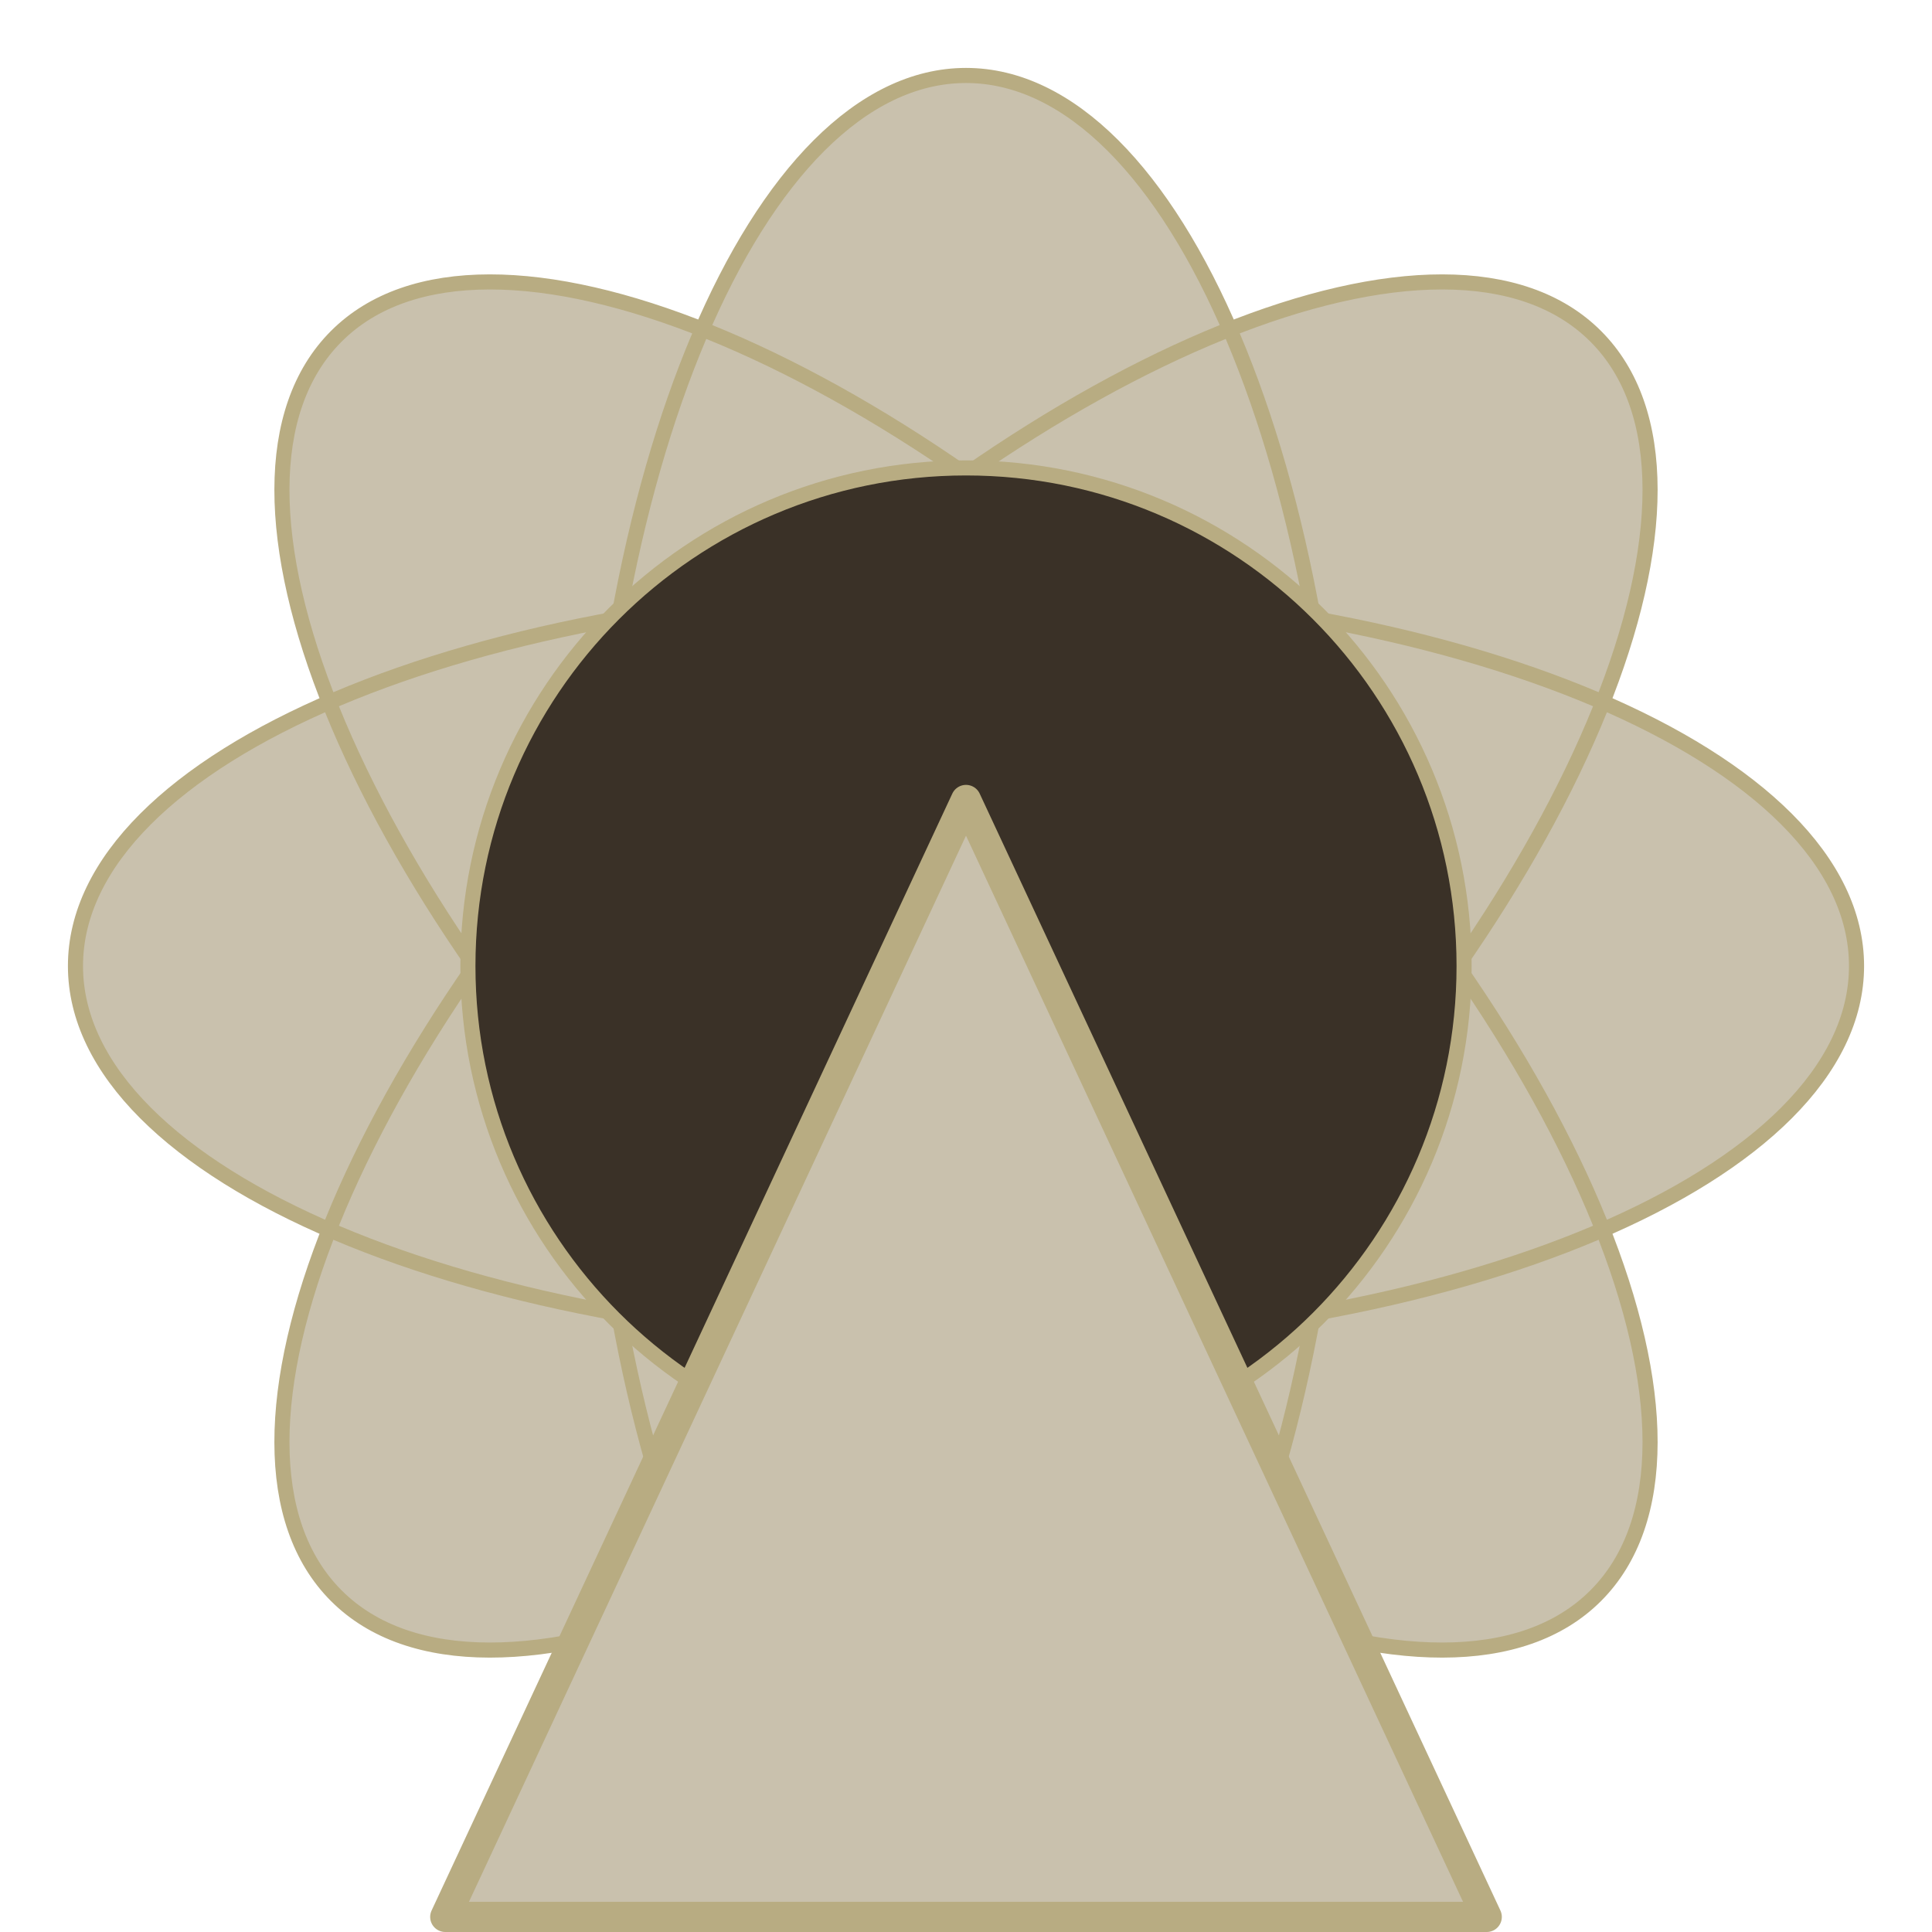
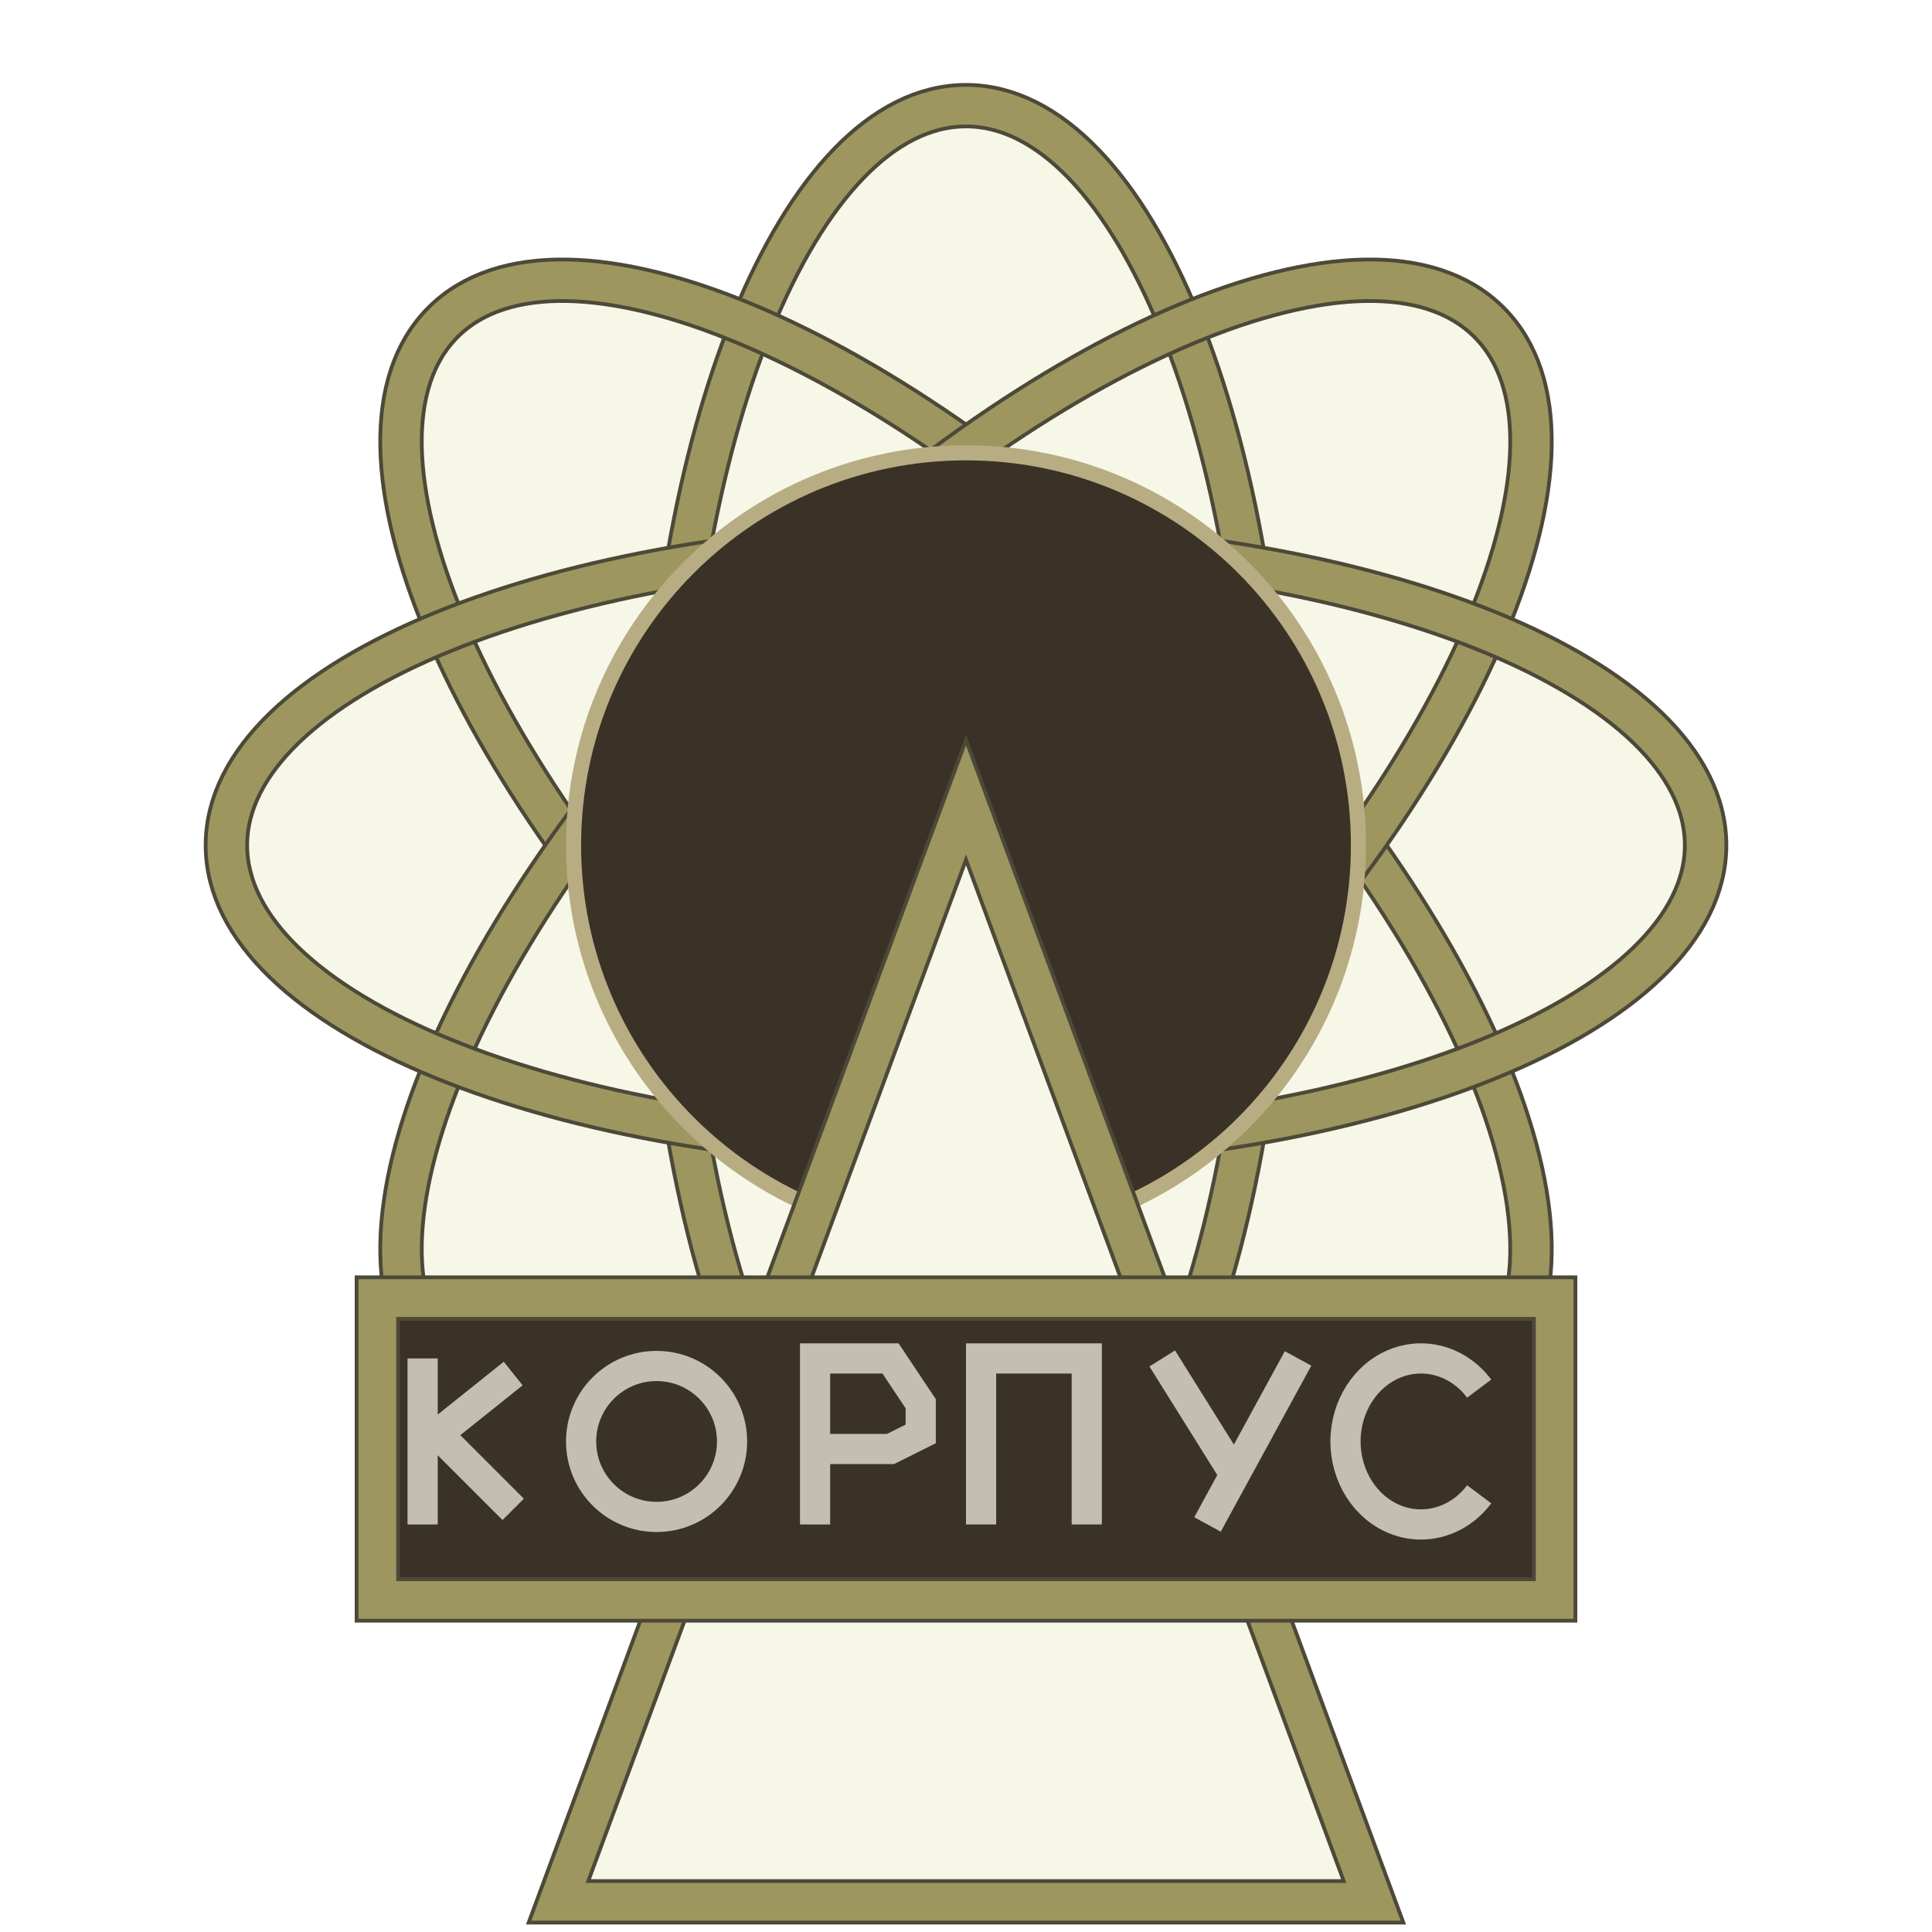
<svg xmlns="http://www.w3.org/2000/svg" xmlns:xlink="http://www.w3.org/1999/xlink" viewBox="0 0 128 128" width="128px" height="128px" version="1.0" state="normal">
  <defs>
-     <ellipse id="elipse-fill" cx="64" cy="64" rx="25" ry="59" fill="#c9c1ad" />
-     <ellipse id="elipse-stroke" cx="64" cy="64" rx="25" ry="59" stroke="#b8ac82" fill="none" />
+     <g id="elipse" viewBox="0 0 128 128">
+       <ellipse id="elipse-fill" cx="64" cy="64" rx="20" ry="49" fill="#f6f7e7" />
+     </g>
+     <g id="elipse-stroke" viewBox="0 0 128 128">
+       <ellipse cx="64" cy="64" rx="20" ry="49" stroke="#4d4939" stroke-width="3" fill="none" />
+       <ellipse cx="64" cy="64" rx="20" ry="49" stroke="#9d965f" stroke-width="2.5" fill="none" />
+     </g>
+     <g id="corpus">
+       <use x="0" y="0" xlink:href="#elipse" />
+       <use x="0" y="0" xlink:href="#elipse" transform="rotate(-45,64,64)" />
+       <use x="0" y="0" xlink:href="#elipse" transform="rotate(45,64,64)" />
+       <use x="0" y="0" xlink:href="#elipse" transform="rotate(90,64,64)" />
+       <use x="0" y="0" xlink:href="#elipse-stroke" />
+       <use x="0" y="0" xlink:href="#elipse-stroke" transform="rotate(-45,64,64)" />
+       <use x="0" y="0" xlink:href="#elipse-stroke" transform="rotate(45,64,64)" />
+       <use x="0" y="0" xlink:href="#elipse-stroke" transform="rotate(90,64,64)" />
+       <circle cx="64" cy="64" r="26" fill="#3a3127" stroke="#b8ac82" />
+     </g>
  </defs>
-   <use x="0" y="0" xlink:href="#elipse-fill" />
-   <use x="0" y="0" xlink:href="#elipse-fill" transform="rotate(-45,64,64)" />
-   <use x="0" y="0" xlink:href="#elipse-fill" transform="rotate(45,64,64)" />
-   <use x="0" y="0" xlink:href="#elipse-fill" transform="rotate(90,64,64)" />
-   <use x="0" y="0" xlink:href="#elipse-stroke" />
-   <use x="0" y="0" xlink:href="#elipse-stroke" transform="rotate(-45,64,64)" />
-   <use x="0" y="0" xlink:href="#elipse-stroke" transform="rotate(45,64,64)" />
-   <use x="0" y="0" xlink:href="#elipse-stroke" transform="rotate(90,64,64)" />
-   <circle cx="64" cy="64" r="33" fill="#3a3127" stroke="#b8ac82" />
-   <polyline stroke-width="2" fill="#c9c1ad" stroke="#b8ac82" points="64,53 29.5,127 98.5,127 64,53" stroke-linecap="round" stroke-linejoin="round" />
+   <use x="0" y="-8" xlink:href="#corpus" />
+   <path d="M 64 53 L 37 126 91 126 z" fill="#f6f7e7" stroke="none" />
+   <path d="M 64 53 L 37 126 91 126 z" fill="none" stroke="#4d4939" stroke-width="3" />
+   <path d="M 64 53 L 37 126 91 126 z" fill="none" stroke="#9d965f" stroke-width="2.5" />
+   <path d="M 25 86 L 103 86 103 106 25 106 z" fill="#3a3127" stroke="#4d4939" stroke-width="3" />
+   <path d="M 25 86 L 103 86 103 106 25 106 z" fill="none" stroke="#9d965f" stroke-width="2.5" />
+   <path d="M 28 90 L 28 101 M 34 91 L 29 95 34 100" fill="none" stroke="#c2beb2" stroke-width="2" />
+   <ellipse cx="43.5" cy="95.5" rx="5" ry="5" fill="none" stroke="#c2beb2" stroke-width="2" />
+   <path d="M 54 101 L 54 90 59 90 61 93 61 95 59 96 54 96" fill="none" stroke="#c2beb2" stroke-width="2" />
+   <path d="M 65 101 L 65 90 72 90 72 101" fill="none" stroke="#c2beb2" stroke-width="2" />
+   <path d="M 77 90 L 82 98 M 86 90 L 80 101" fill="none" stroke="#c2beb2" stroke-width="2" />
+   <path d="M 98 92 A 5 5.5 0 1 0 98 99" fill="none" stroke="#c2beb2" stroke-width="2" />
</svg>
